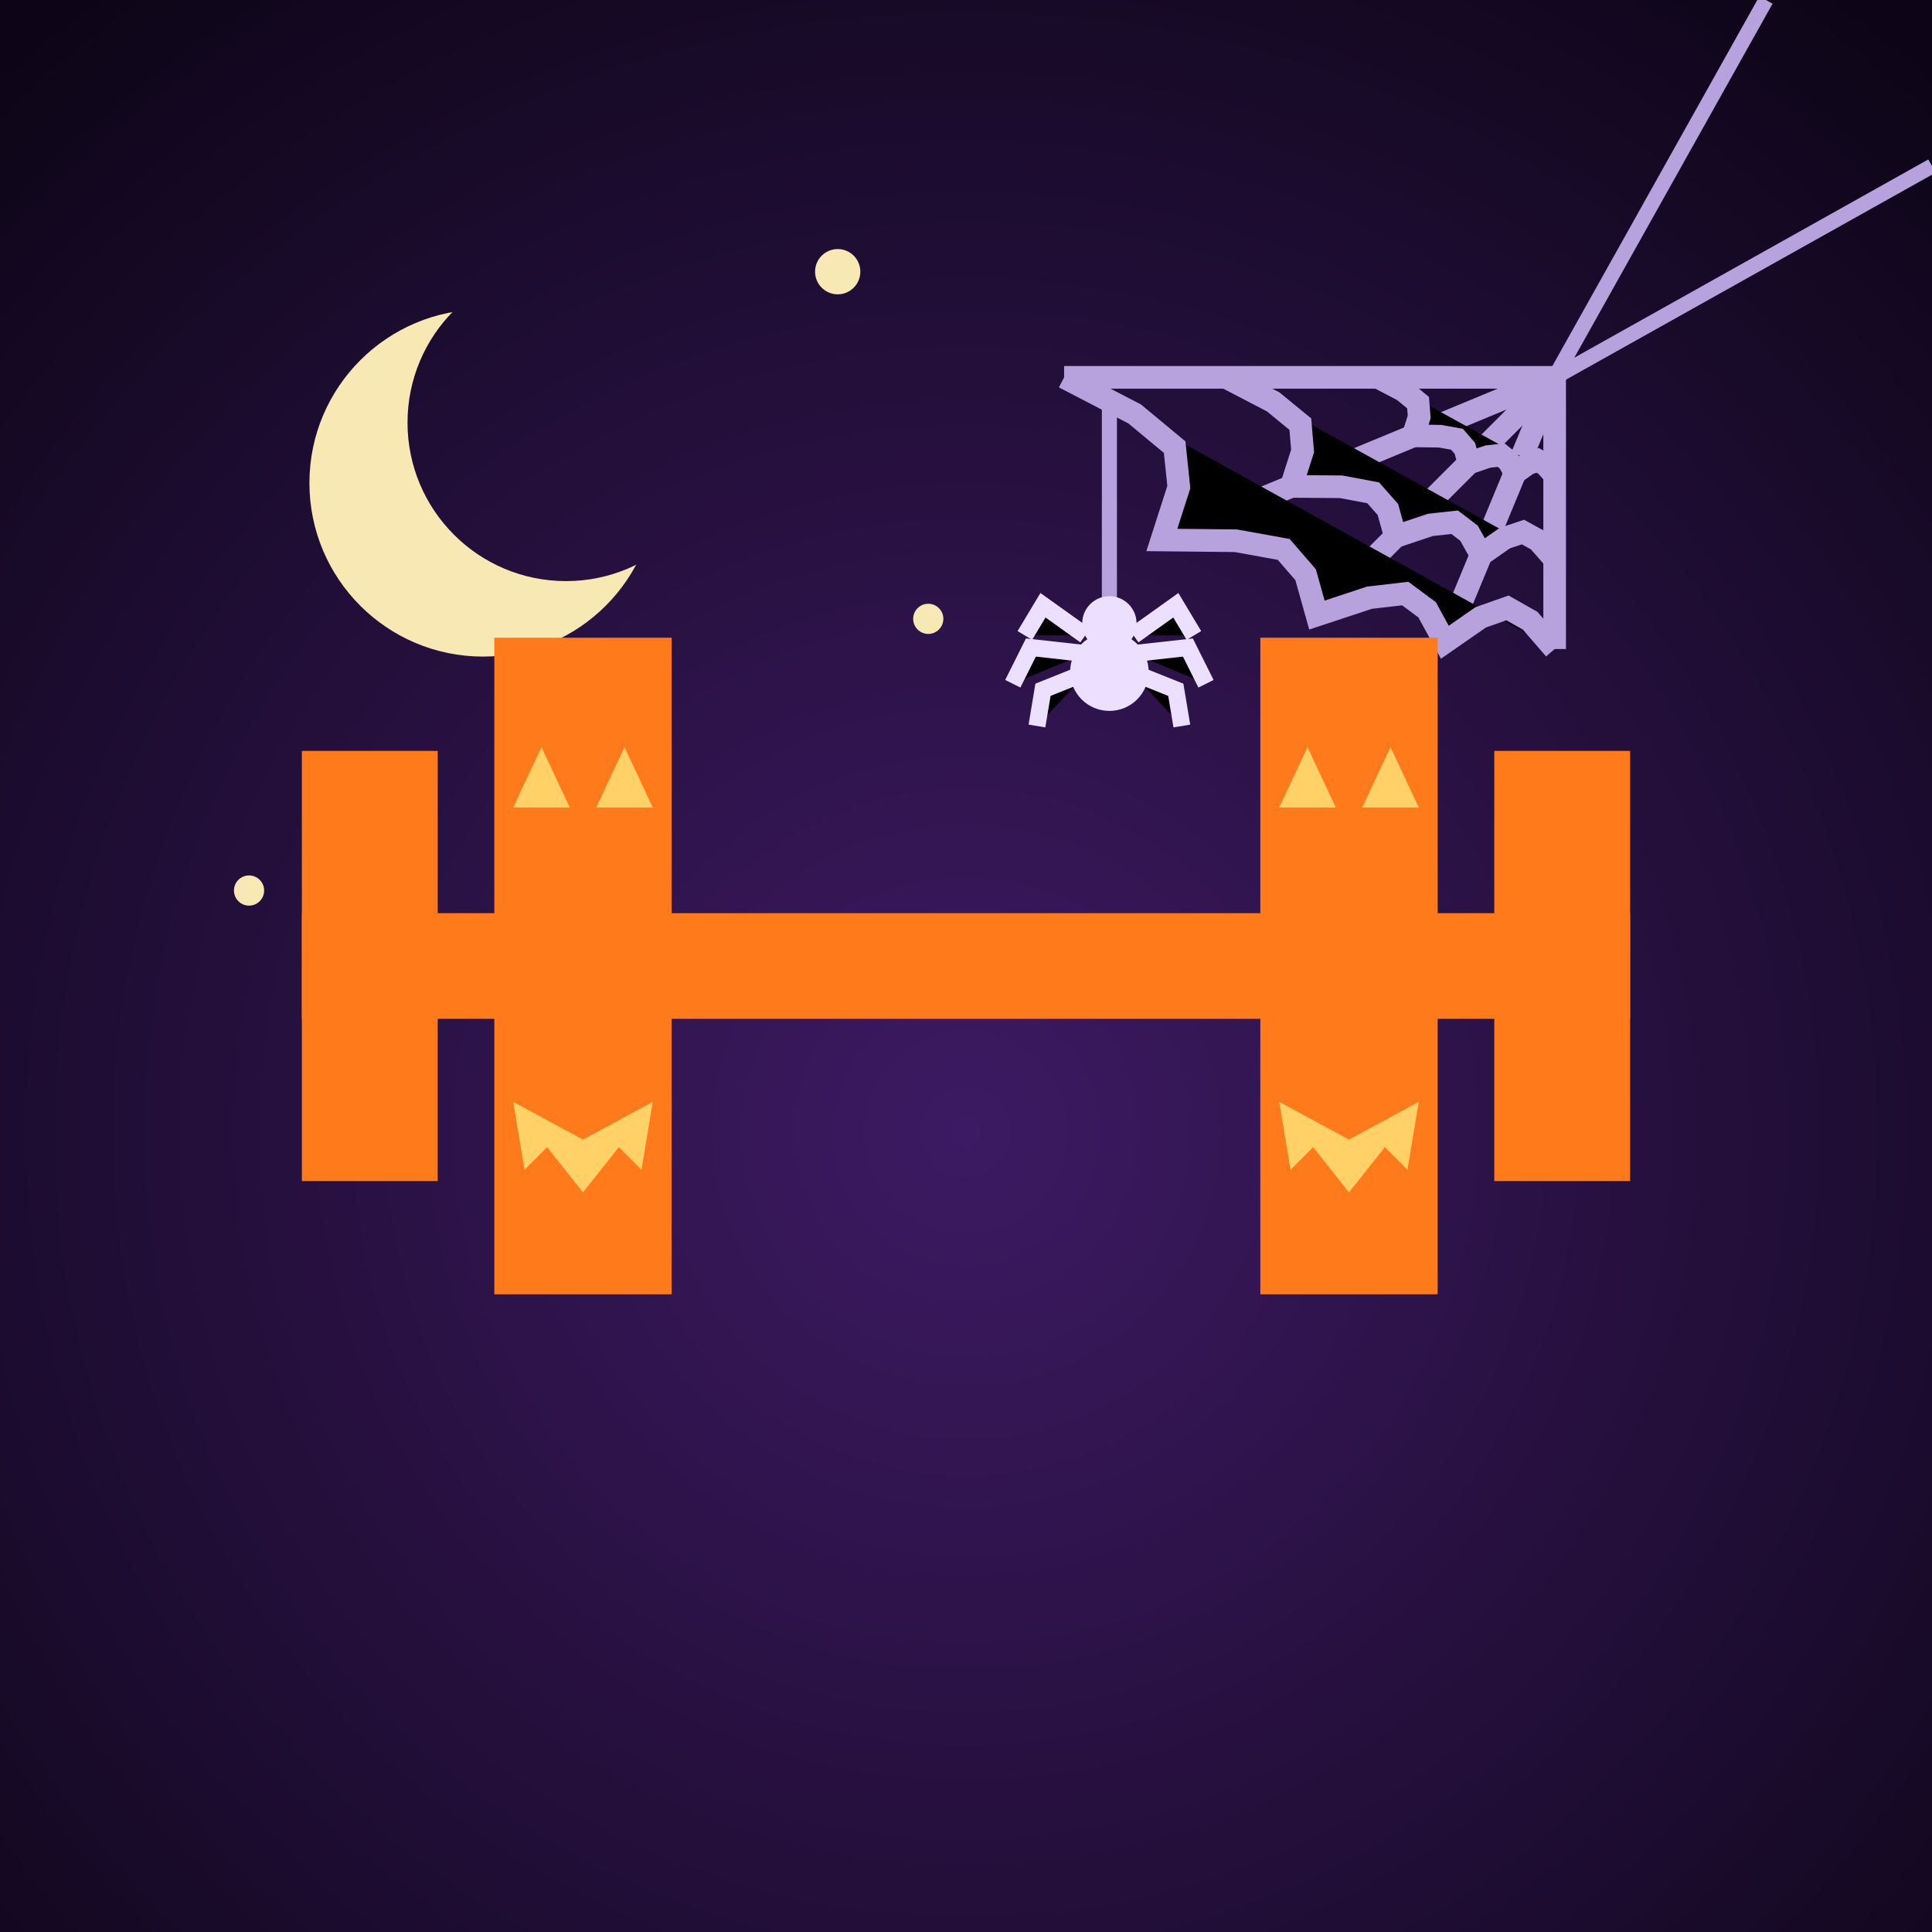
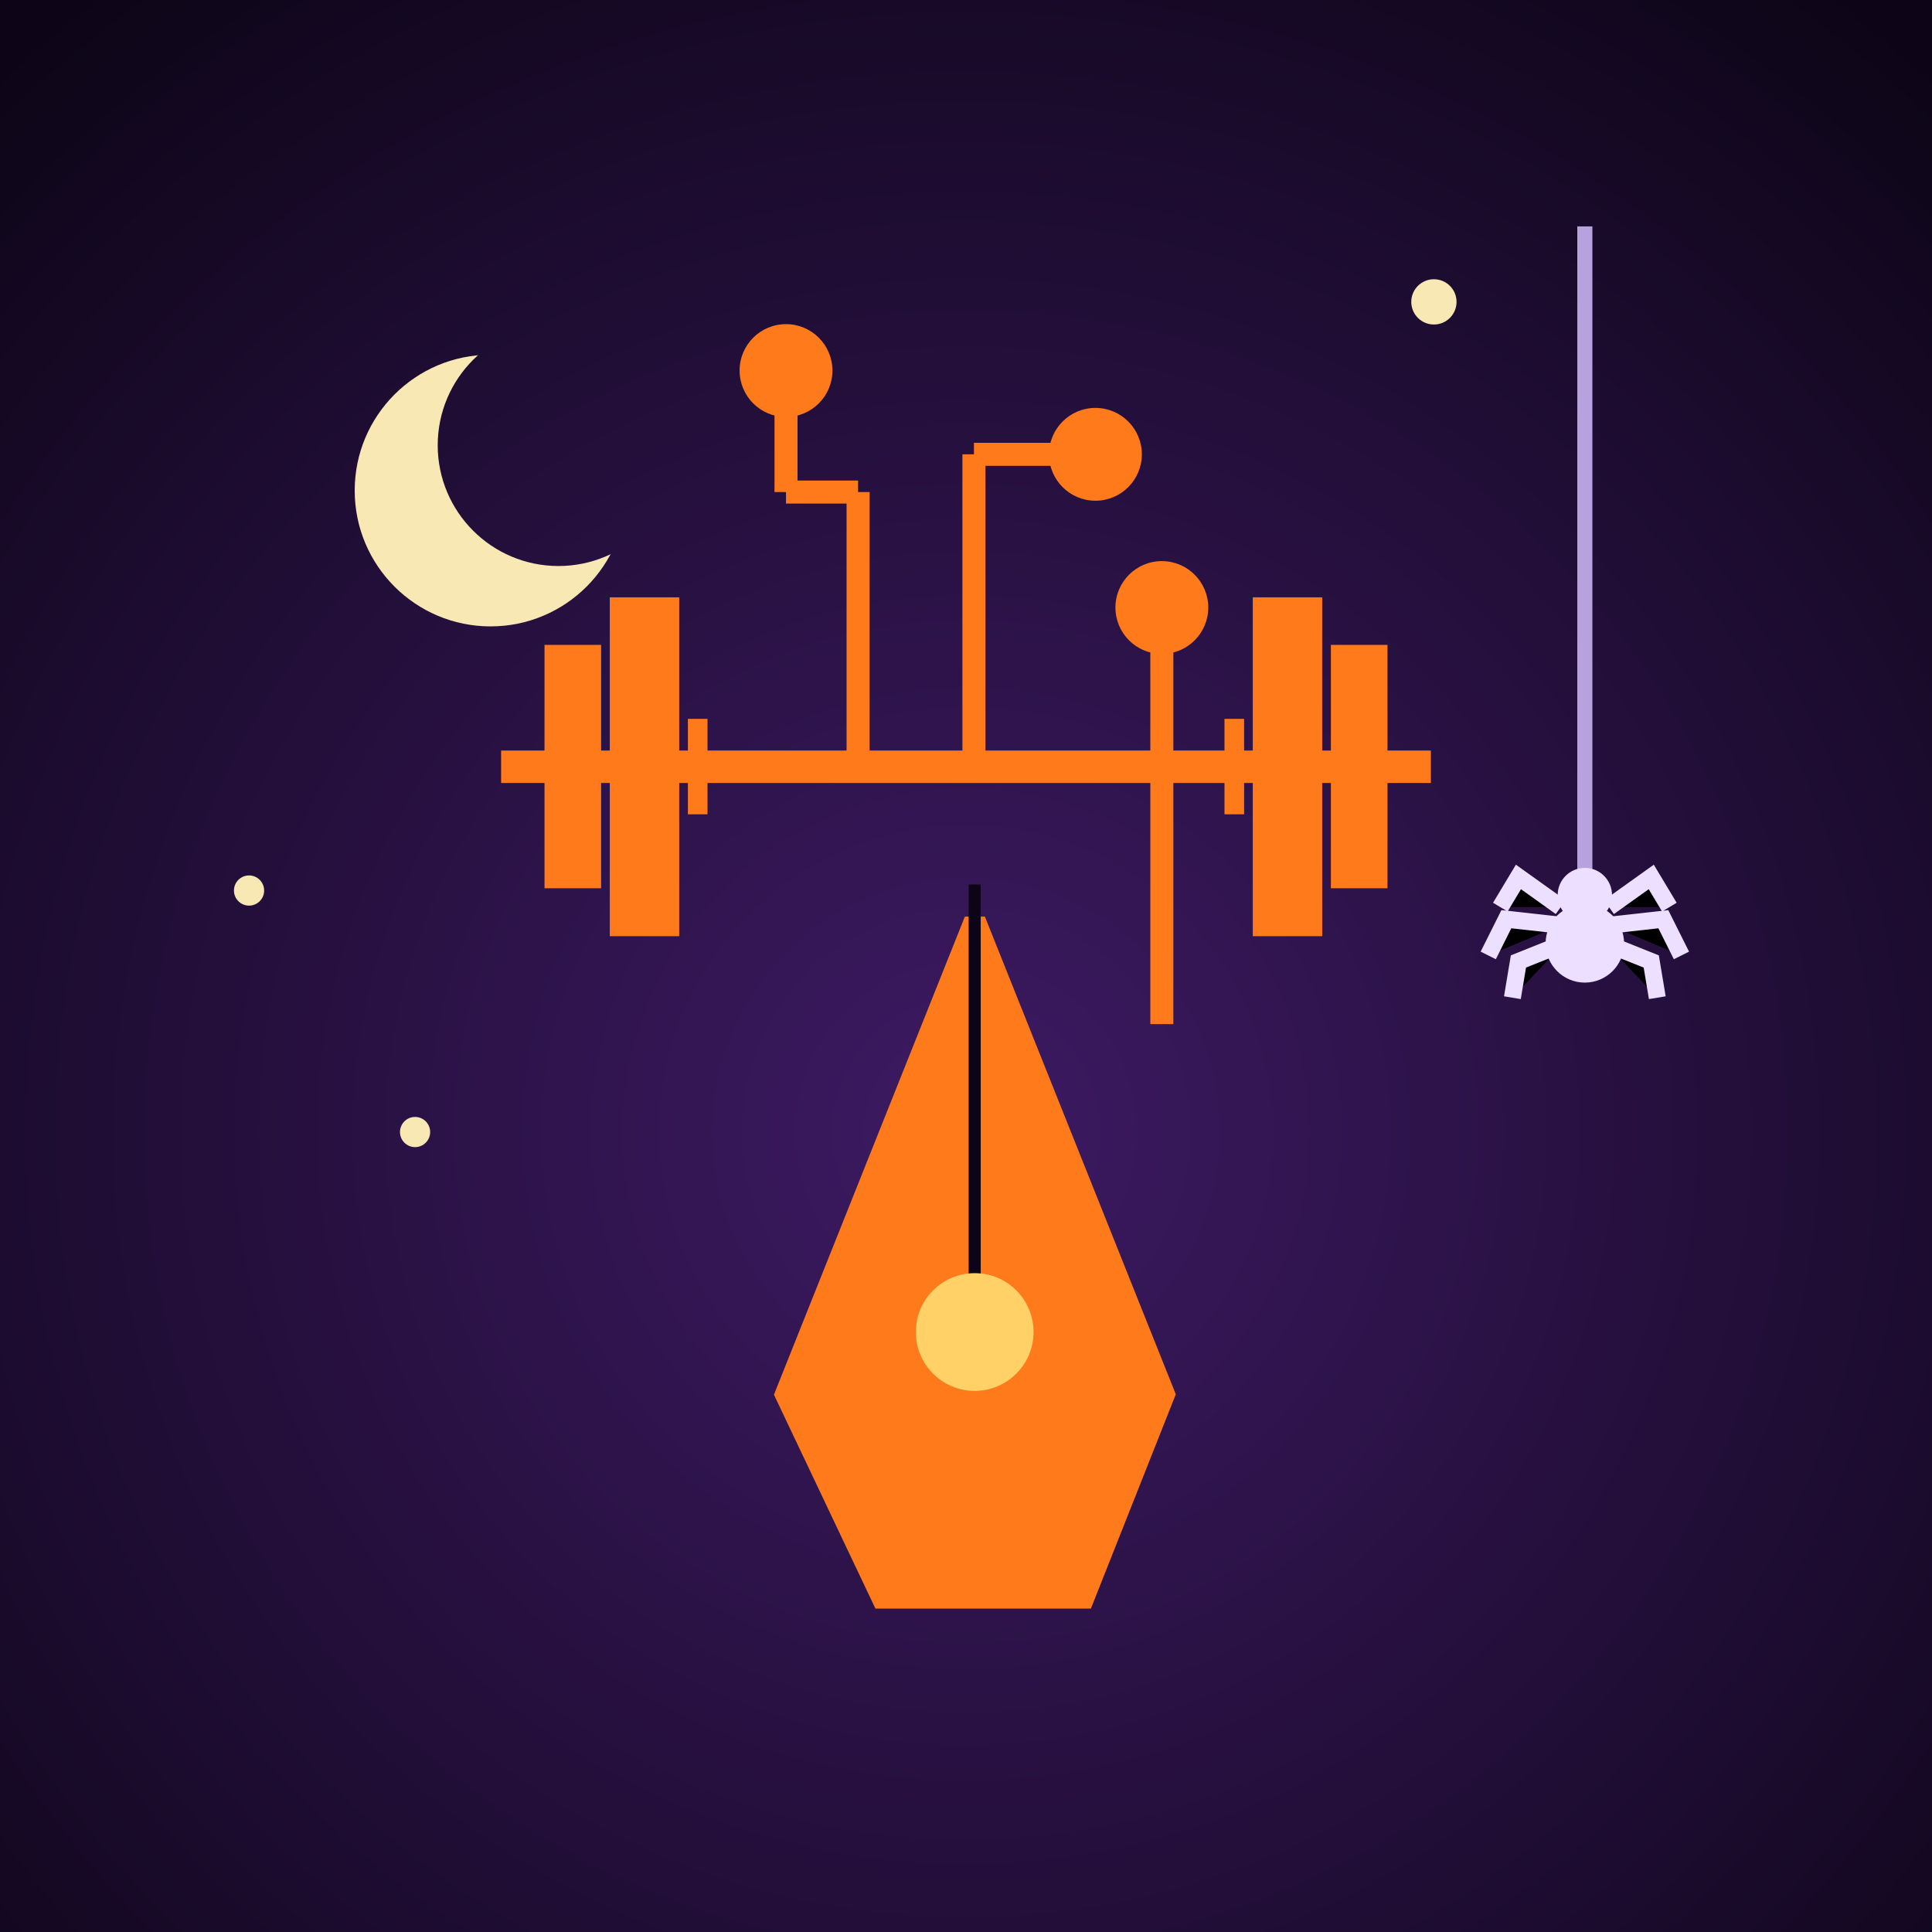
<svg xmlns="http://www.w3.org/2000/svg" width="1024" height="1024" viewBox="0 0 512 512">
  <defs>
    <radialGradient id="night" gradientUnits="userSpaceOnUse" cx="256" cy="300" r="380">
      <stop offset="0" stop-color="#3d1a63" />
      <stop offset="1" stop-color="#0d0517" />
    </radialGradient>
  </defs>
  <rect width="512" height="512" fill="url(#night)" />
-   <circle cx="128" cy="128" r="46" fill="#f7e8b4" />
-   <circle cx="150" cy="112" r="42" fill="url(#night)" />
+   <circle cx="130" cy="130" r="36" fill="#f7e8b4" />
+   <circle cx="148" cy="118" r="32" fill="url(#night)" />
  <g fill="#f7e8b4">
-     <circle cx="222" cy="72" r="6" />
-     <circle cx="246" cy="164" r="4" />
+     <circle cx="380" cy="80" r="6" />
+     <circle cx="110" cy="300" r="4" />
    <circle cx="66" cy="236" r="4" />
  </g>
-   <g stroke="#b7a2de" stroke-width="4">
-     <line x1="412" y1="100" x2="512" y2="44" />
-     <line x1="412" y1="100" x2="468" y2="0" />
-   </g>
-   <g stroke="#b7a2de" stroke-width="6">
-     <line x1="412" y1="100" x2="282" y2="100" />
-     <line x1="412" y1="100" x2="307.9" y2="143.1" />
-     <line x1="412" y1="100" x2="349" y2="163" />
-     <line x1="412" y1="100" x2="382.9" y2="170.2" />
-     <line x1="412" y1="100" x2="412" y2="172" />
-     <polyline points="365.2,100 371.9,103.5 375.8,106.7 376.1,110.5 374.5,115.5 381.6,115.6 386.1,116.4 388.2,118.8 389.3,122.7 394.3,121 397.8,120.6 399.8,122.2 401.5,125.3 404.9,122.9 407.5,122 409.6,123.2 412,125.9" />
-     <polyline points="324.9,100 337.4,106.5 344.6,112.4 345.2,119.5 342.2,128.9 355.4,129 363.9,130.6 367.8,135 369.8,142.2 379.1,139.1 385.5,138.4 389.3,141.3 392.5,147 398.8,142.6 403.6,141 407.6,143.2 412,148.2" />
-     <polyline points="282,100 300.7,109.7 311.3,118.5 312.4,129.1 307.9,143.1 327.5,143.3 340.2,145.6 346,152.3 349,163 362.9,158.4 372.4,157.3 378.2,161.6 382.9,170.2 392.4,163.6 399.5,161.1 405.5,164.5 412,172" />
-   </g>
-   <line x1="294" y1="106" x2="294" y2="162" stroke="#b7a2de" stroke-width="4" />
+   <line x1="420" y1="60" x2="420" y2="234" stroke="#b7a2de" stroke-width="4" />
  <g stroke="#ecdfff" stroke-width="4.5">
-     <polyline points="287.6,168.4 276.4,160.4 271.6,168.4" />
-     <polyline points="300.4,168.4 311.6,160.4 316.4,168.4" />
-     <polyline points="287.6,173.2 273.2,171.6 268.4,181.2" />
-     <polyline points="300.4,173.2 314.8,171.6 319.6,181.2" />
-     <polyline points="288.4,178 276.4,182.8 274.8,192.4" />
-     <polyline points="299.6,178 311.6,182.8 313.2,192.4" />
+     <polyline points="413.6,240.4 402.4,232.4 397.6,240.4" />
+     <polyline points="426.4,240.4 437.6,232.4 442.4,240.4" />
+     <polyline points="413.6,245.2 399.2,243.6 394.4,253.2" />
+     <polyline points="426.4,245.2 440.8,243.6 445.6,253.2" />
+     <polyline points="414.4,250 402.4,254.8 400.8,264.4" />
+     <polyline points="425.6,250 437.6,254.8 439.2,264.4" />
  </g>
  <g fill="#ecdfff">
-     <circle cx="294" cy="165.2" r="7.2" />
-     <circle cx="294" cy="178" r="10.4" />
+     <circle cx="420" cy="237.2" r="7.2" />
+     <circle cx="420" cy="250" r="10.4" />
  </g>
-   <g fill="#ff7a1a">
-     <rect x="80" y="242" width="352" height="28" />
-     <rect x="80" y="199" width="36" height="114" />
-     <rect x="131" y="169" width="47" height="174" />
-     <rect x="334" y="169" width="47" height="174" />
-     <rect x="396" y="199" width="36" height="114" />
-   </g>
-   <g fill="#ffd166">
-     <polygon points="136,214 151,214 143.5,198" />
-     <polygon points="158,214 173,214 165.5,198" />
-     <polygon points="136,292 154.5,302 173,292 170,310 164,304 154.5,316 145,304 139,310" />
-     <polygon points="339,214 354,214 346.5,198" />
-     <polygon points="361,214 376,214 368.5,198" />
-     <polygon points="339,292 357.5,302 376,292 373,310 367,304 357.5,316 348,304 342,310" />
-   </g>
+   <line x1="307.9" y1="162.5" x2="307.9" y2="271.4" stroke="#ff7a1a" stroke-width="6.1" />
+   <line x1="227.4" y1="130.4" x2="227.4" y2="202.8" stroke="#ff7a1a" stroke-width="6.1" />
+   <line x1="208.3" y1="130.4" x2="227.4" y2="130.4" stroke="#ff7a1a" stroke-width="6.1" />
+   <line x1="208.3" y1="98.2" x2="208.3" y2="130.4" stroke="#ff7a1a" stroke-width="6.1" />
+   <line x1="258.1" y1="120.4" x2="258.1" y2="202.8" stroke="#ff7a1a" stroke-width="6.1" />
+   <line x1="258.1" y1="120.4" x2="290.3" y2="120.4" stroke="#ff7a1a" stroke-width="6.1" />
+   <circle cx="307.9" cy="161" r="12.3" fill="#ff7a1a" />
+   <circle cx="208.3" cy="98.2" r="12.3" fill="#ff7a1a" />
+   <circle cx="290.3" cy="120.4" r="12.3" fill="#ff7a1a" />
+   <line x1="132.8" y1="203.2" x2="379.2" y2="203.2" stroke="#ff7a1a" stroke-width="8.6" />
+   <rect x="161.6" y="158.3" width="18.4" height="89.8" fill="#ff7a1a" />
+   <rect x="332" y="158.3" width="18.4" height="89.8" fill="#ff7a1a" />
+   <rect x="144.3" y="170.9" width="15" height="64.5" fill="#ff7a1a" />
+   <rect x="352.7" y="170.9" width="15" height="64.5" fill="#ff7a1a" />
+   <rect x="182.3" y="190.5" width="5.2" height="25.3" fill="#ff7a1a" />
+   <rect x="324.5" y="190.5" width="5.2" height="25.3" fill="#ff7a1a" />
+   <polygon points="255.7,242.9 205.1,369.6 232,426.3 289.1,426.3 311.6,369.5 261,242.9" fill="#ff7a1a" />
+   <rect x="256.7" y="234.4" width="3.2" height="104.8" fill="#0d0517" />
+   <circle cx="258.3" cy="353" r="15.6" fill="#ffd166" />
</svg>
